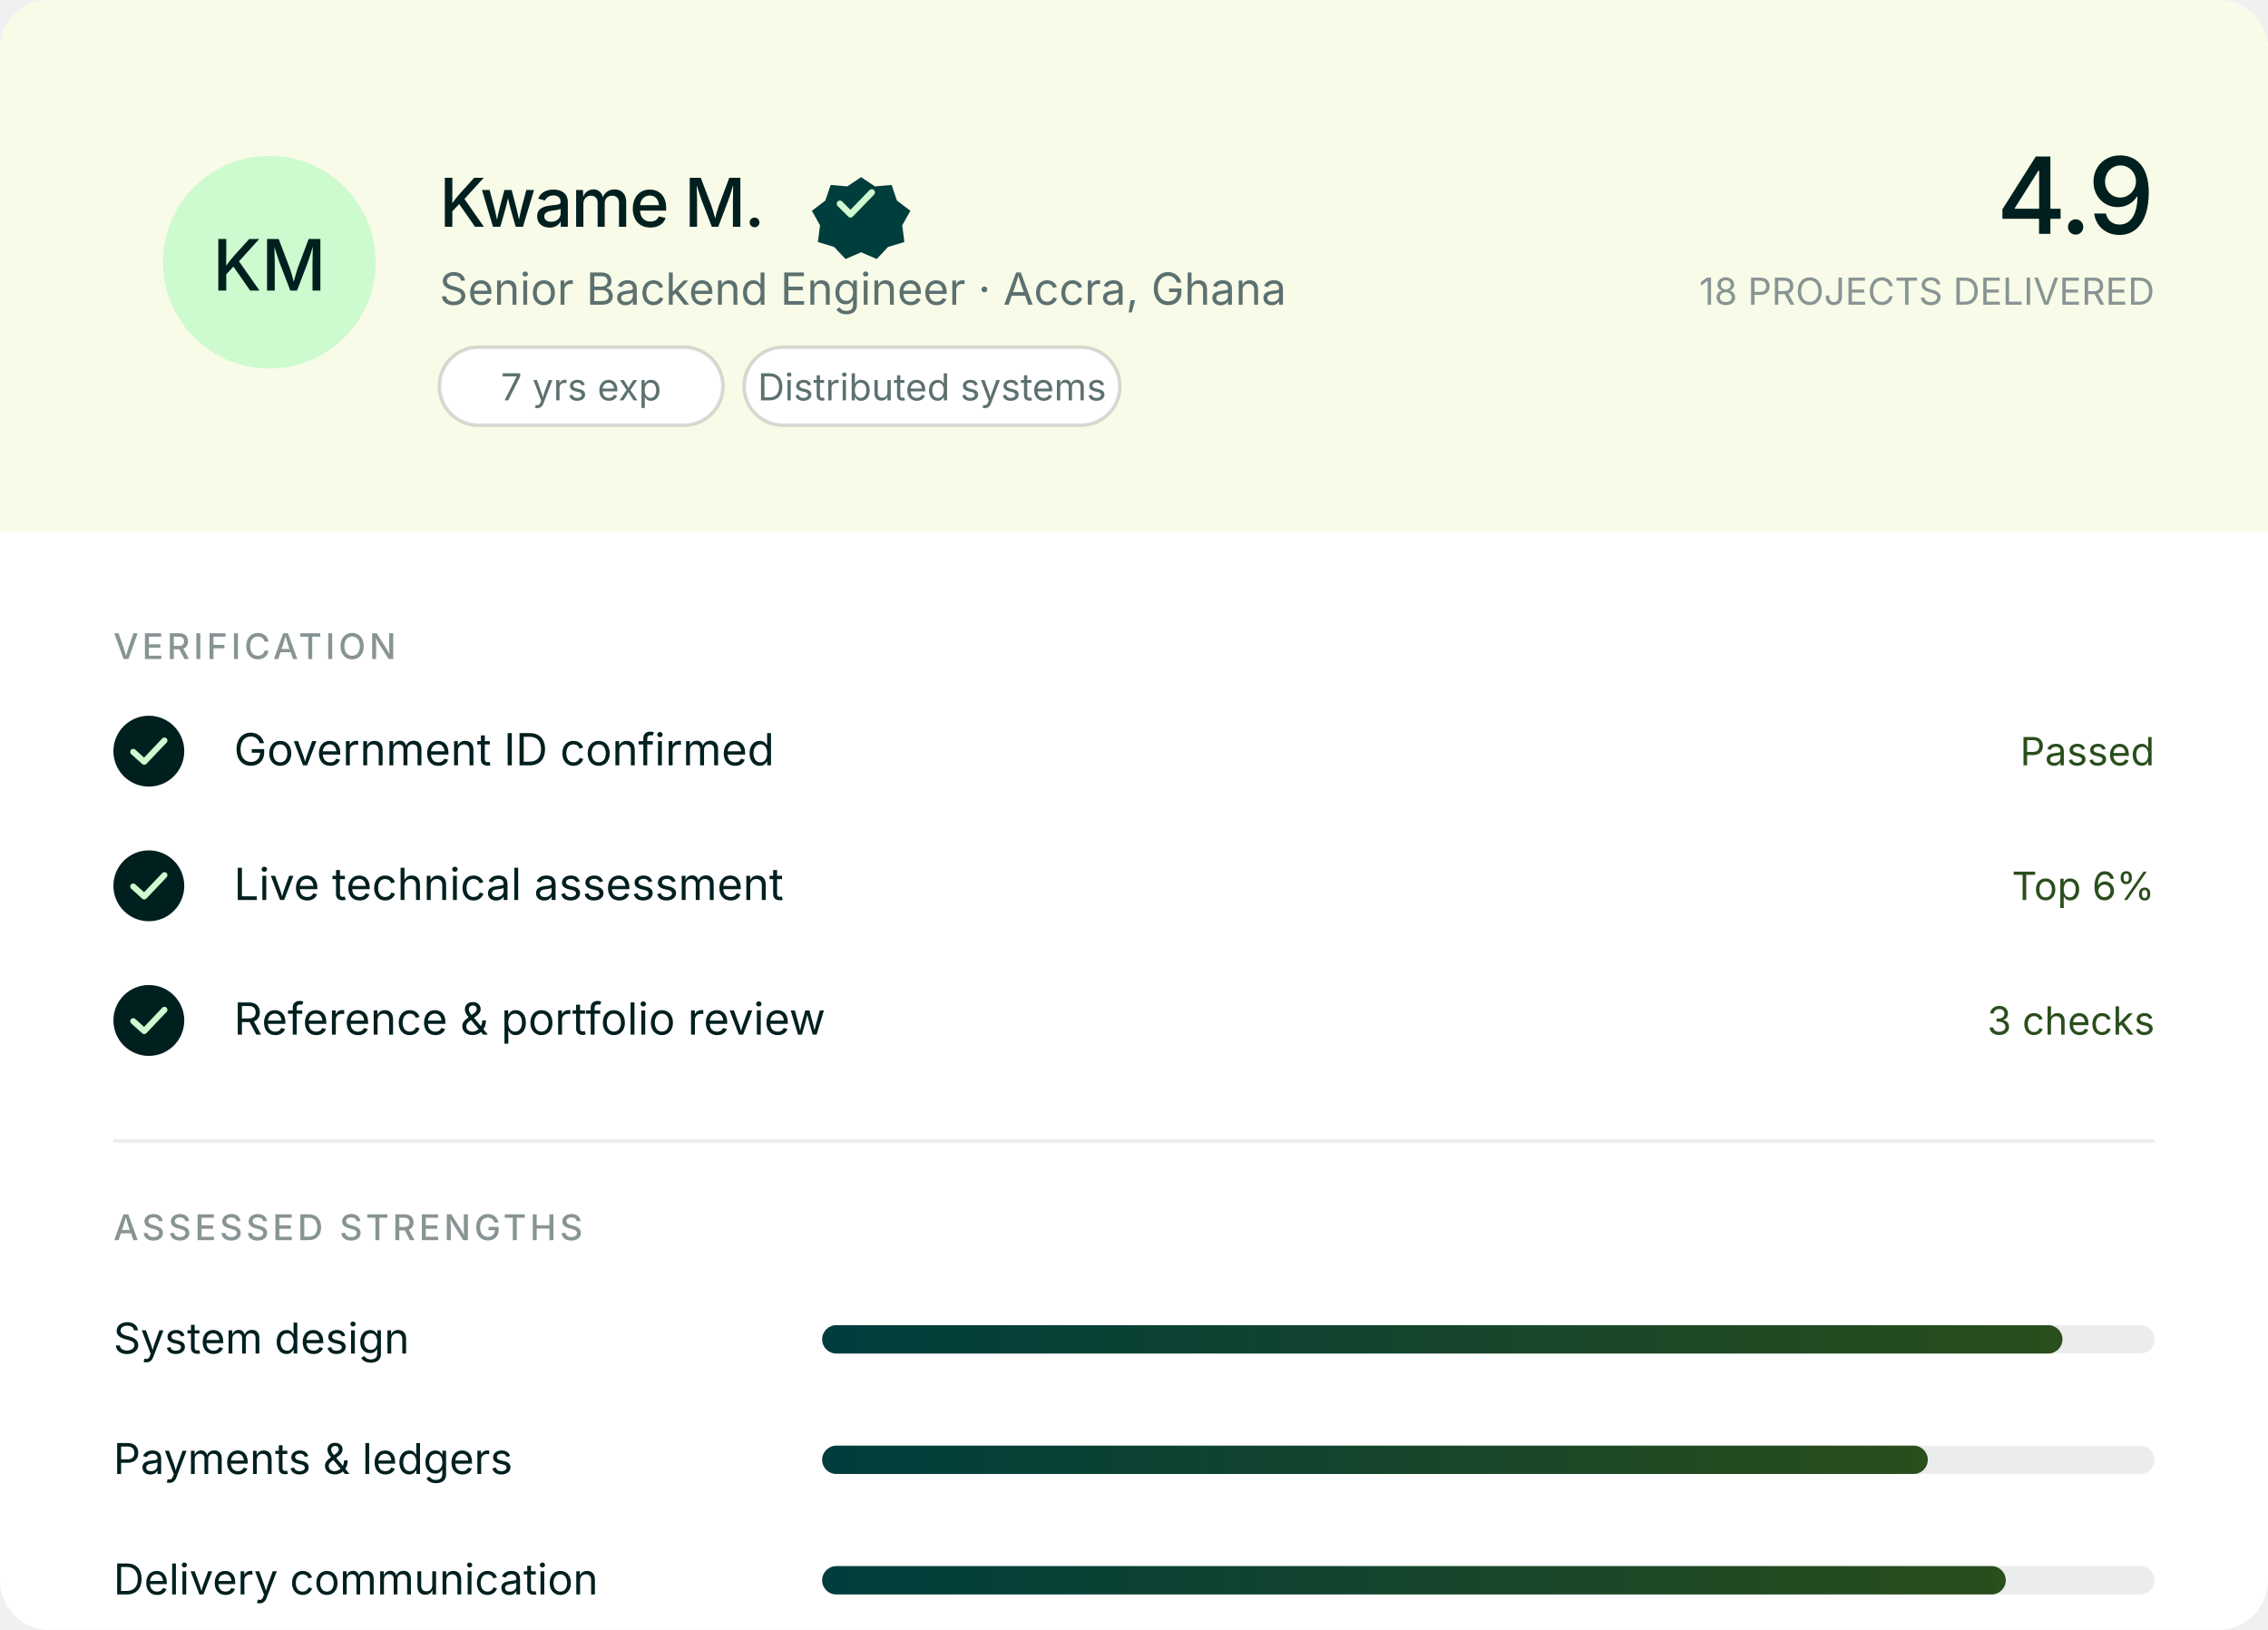
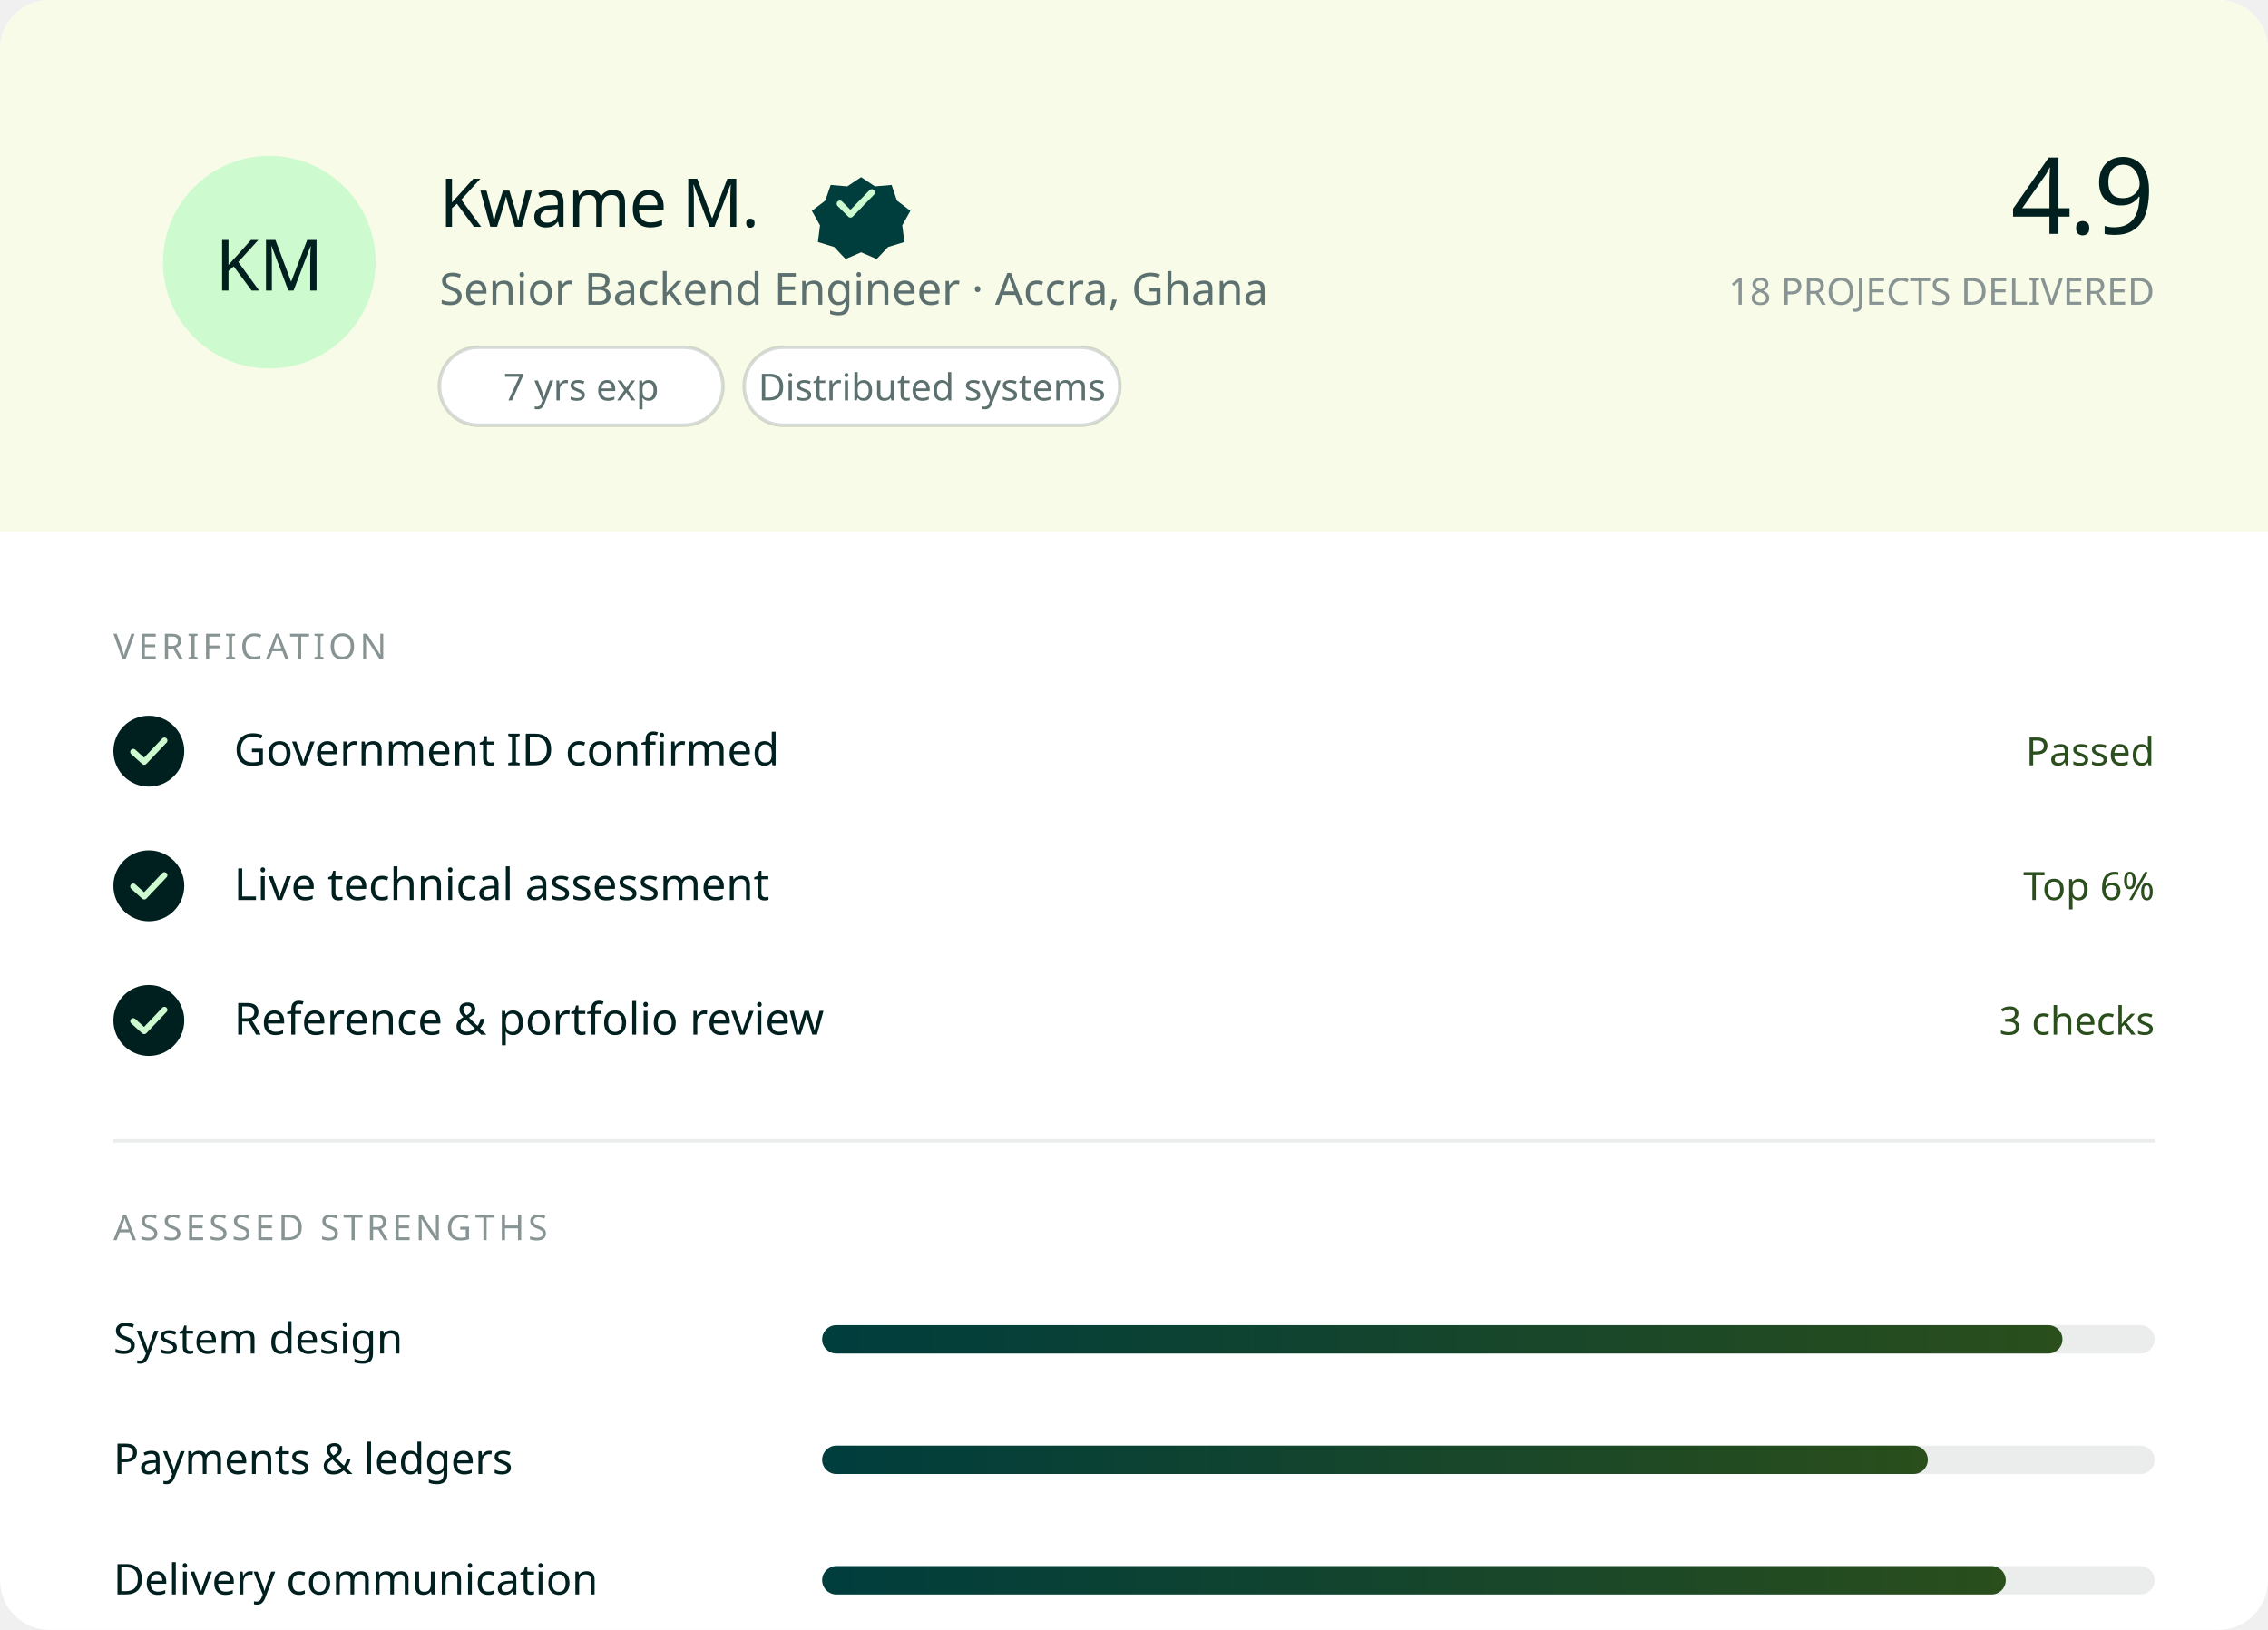
<svg xmlns="http://www.w3.org/2000/svg" viewBox="0 0 640 460" role="img" aria-label="Talent verification profile showing identity check, skills assessment and delivery record">
  <defs>
-     <style>.t{font-family:'DM Sans','Inter',system-ui,sans-serif}.m{font-weight:500}</style>
+     <style>.t{font-family:'Google Sans','Outfit',system-ui,sans-serif}.m{font-weight:500}</style>
    <linearGradient id="g4" x1="0" y1="0" x2="1" y2="0">
      <stop offset="0" stop-color="#003d3d" />
      <stop offset="1" stop-color="#2a4e1c" />
    </linearGradient>
  </defs>
  <rect width="640" height="460" rx="14" fill="#ffffff" />
  <rect x="0" y="0" width="640" height="150" rx="14" fill="#f8fbe7" />
  <rect x="0" y="120" width="640" height="30" fill="#f8fbe7" />
  <circle cx="76" cy="74" r="30" fill="#cdface" />
  <text class="t m" x="76" y="82" font-size="20" fill="#001f1f" text-anchor="middle">KM</text>
  <text class="t m" x="124" y="64" font-size="19" fill="#001f1f" letter-spacing="-0.4">Kwame M.</text>
  <path d="M243 50 l3.9 2.6 4.7-.4 1.5 4.4 3.8 2.9 -2.3 4.1 .6 4.7 -4.6 1.4 -3.2 3.4 -4.4-1.9 -4.4 1.9 -3.2-3.4 -4.6-1.4 .6-4.7 -2.3-4.1 3.8-2.9 1.5-4.4 4.7 .4z" fill="#003d3d" />
  <path d="M237 57.5 l3 3 6-6.2" stroke="#cdface" stroke-width="1.8" fill="none" stroke-linecap="round" stroke-linejoin="round" />
  <text class="t" x="124" y="86" font-size="12.5" fill="#5c7070">Senior Backend Engineer · Accra, Ghana</text>
  <g>
    <rect x="124" y="98" width="80" height="22" rx="11" fill="#ffffff" stroke="#001f1f" stroke-opacity="0.16" />
    <text class="t" x="164" y="113" font-size="10.5" fill="#5c7070" text-anchor="middle">7 yrs exp</text>
    <rect x="210" y="98" width="106" height="22" rx="11" fill="#ffffff" stroke="#001f1f" stroke-opacity="0.16" />
    <text class="t" x="263" y="113" font-size="10.5" fill="#5c7070" text-anchor="middle">Distributed systems</text>
  </g>
  <text class="t m" x="608" y="66" font-size="30" fill="#001f1f" text-anchor="end" letter-spacing="-0.9">4.9</text>
  <text class="t" x="608" y="86" font-size="10.5" fill="#889494" text-anchor="end">18 PROJECTS DELIVERED</text>
  <text class="t m" x="32" y="186" font-size="10" fill="#889494" letter-spacing="1">VERIFICATION</text>
  <g>
    <g transform="translate(32 202)">
      <circle cx="10" cy="10" r="10" fill="#001f1f" />
      <path d="M5.6 10.2 L8.7 13 L14.4 7" stroke="#cdface" stroke-width="1.7" fill="none" stroke-linecap="round" stroke-linejoin="round" />
      <text class="t" x="34" y="14" font-size="12.5" fill="#001f1f">Government ID confirmed</text>
      <text class="t" x="576" y="14" font-size="11" fill="#2a4e1c" text-anchor="end">Passed</text>
    </g>
    <g transform="translate(32 240)">
      <circle cx="10" cy="10" r="10" fill="#001f1f" />
      <path d="M5.6 10.2 L8.7 13 L14.4 7" stroke="#cdface" stroke-width="1.7" fill="none" stroke-linecap="round" stroke-linejoin="round" />
      <text class="t" x="34" y="14" font-size="12.5" fill="#001f1f">Live technical assessment</text>
      <text class="t" x="576" y="14" font-size="11" fill="#2a4e1c" text-anchor="end">Top 6%</text>
    </g>
    <g transform="translate(32 278)">
      <circle cx="10" cy="10" r="10" fill="#001f1f" />
      <path d="M5.6 10.2 L8.7 13 L14.4 7" stroke="#cdface" stroke-width="1.7" fill="none" stroke-linecap="round" stroke-linejoin="round" />
      <text class="t" x="34" y="14" font-size="12.5" fill="#001f1f">Reference &amp; portfolio review</text>
      <text class="t" x="576" y="14" font-size="11" fill="#2a4e1c" text-anchor="end">3 checks</text>
    </g>
  </g>
  <line x1="32" y1="322" x2="608" y2="322" stroke="#001f1f" stroke-opacity="0.08" />
  <text class="t m" x="32" y="350" font-size="10" fill="#889494" letter-spacing="1">ASSESSED STRENGTHS</text>
  <g transform="translate(32 364)">
    <text class="t" x="0" y="18" font-size="12" fill="#001f1f">System design</text>
    <rect x="200" y="10" width="376" height="8" rx="4" fill="#001f1f" fill-opacity="0.08" />
    <rect x="200" y="10" width="350" height="8" rx="4" fill="url(#g4)" />
    <text class="t" x="0" y="52" font-size="12" fill="#001f1f">Payments &amp; ledgers</text>
    <rect x="200" y="44" width="376" height="8" rx="4" fill="#001f1f" fill-opacity="0.08" />
    <rect x="200" y="44" width="312" height="8" rx="4" fill="url(#g4)" />
    <text class="t" x="0" y="86" font-size="12" fill="#001f1f">Delivery communication</text>
    <rect x="200" y="78" width="376" height="8" rx="4" fill="#001f1f" fill-opacity="0.08" />
    <rect x="200" y="78" width="334" height="8" rx="4" fill="url(#g4)" />
  </g>
</svg>
